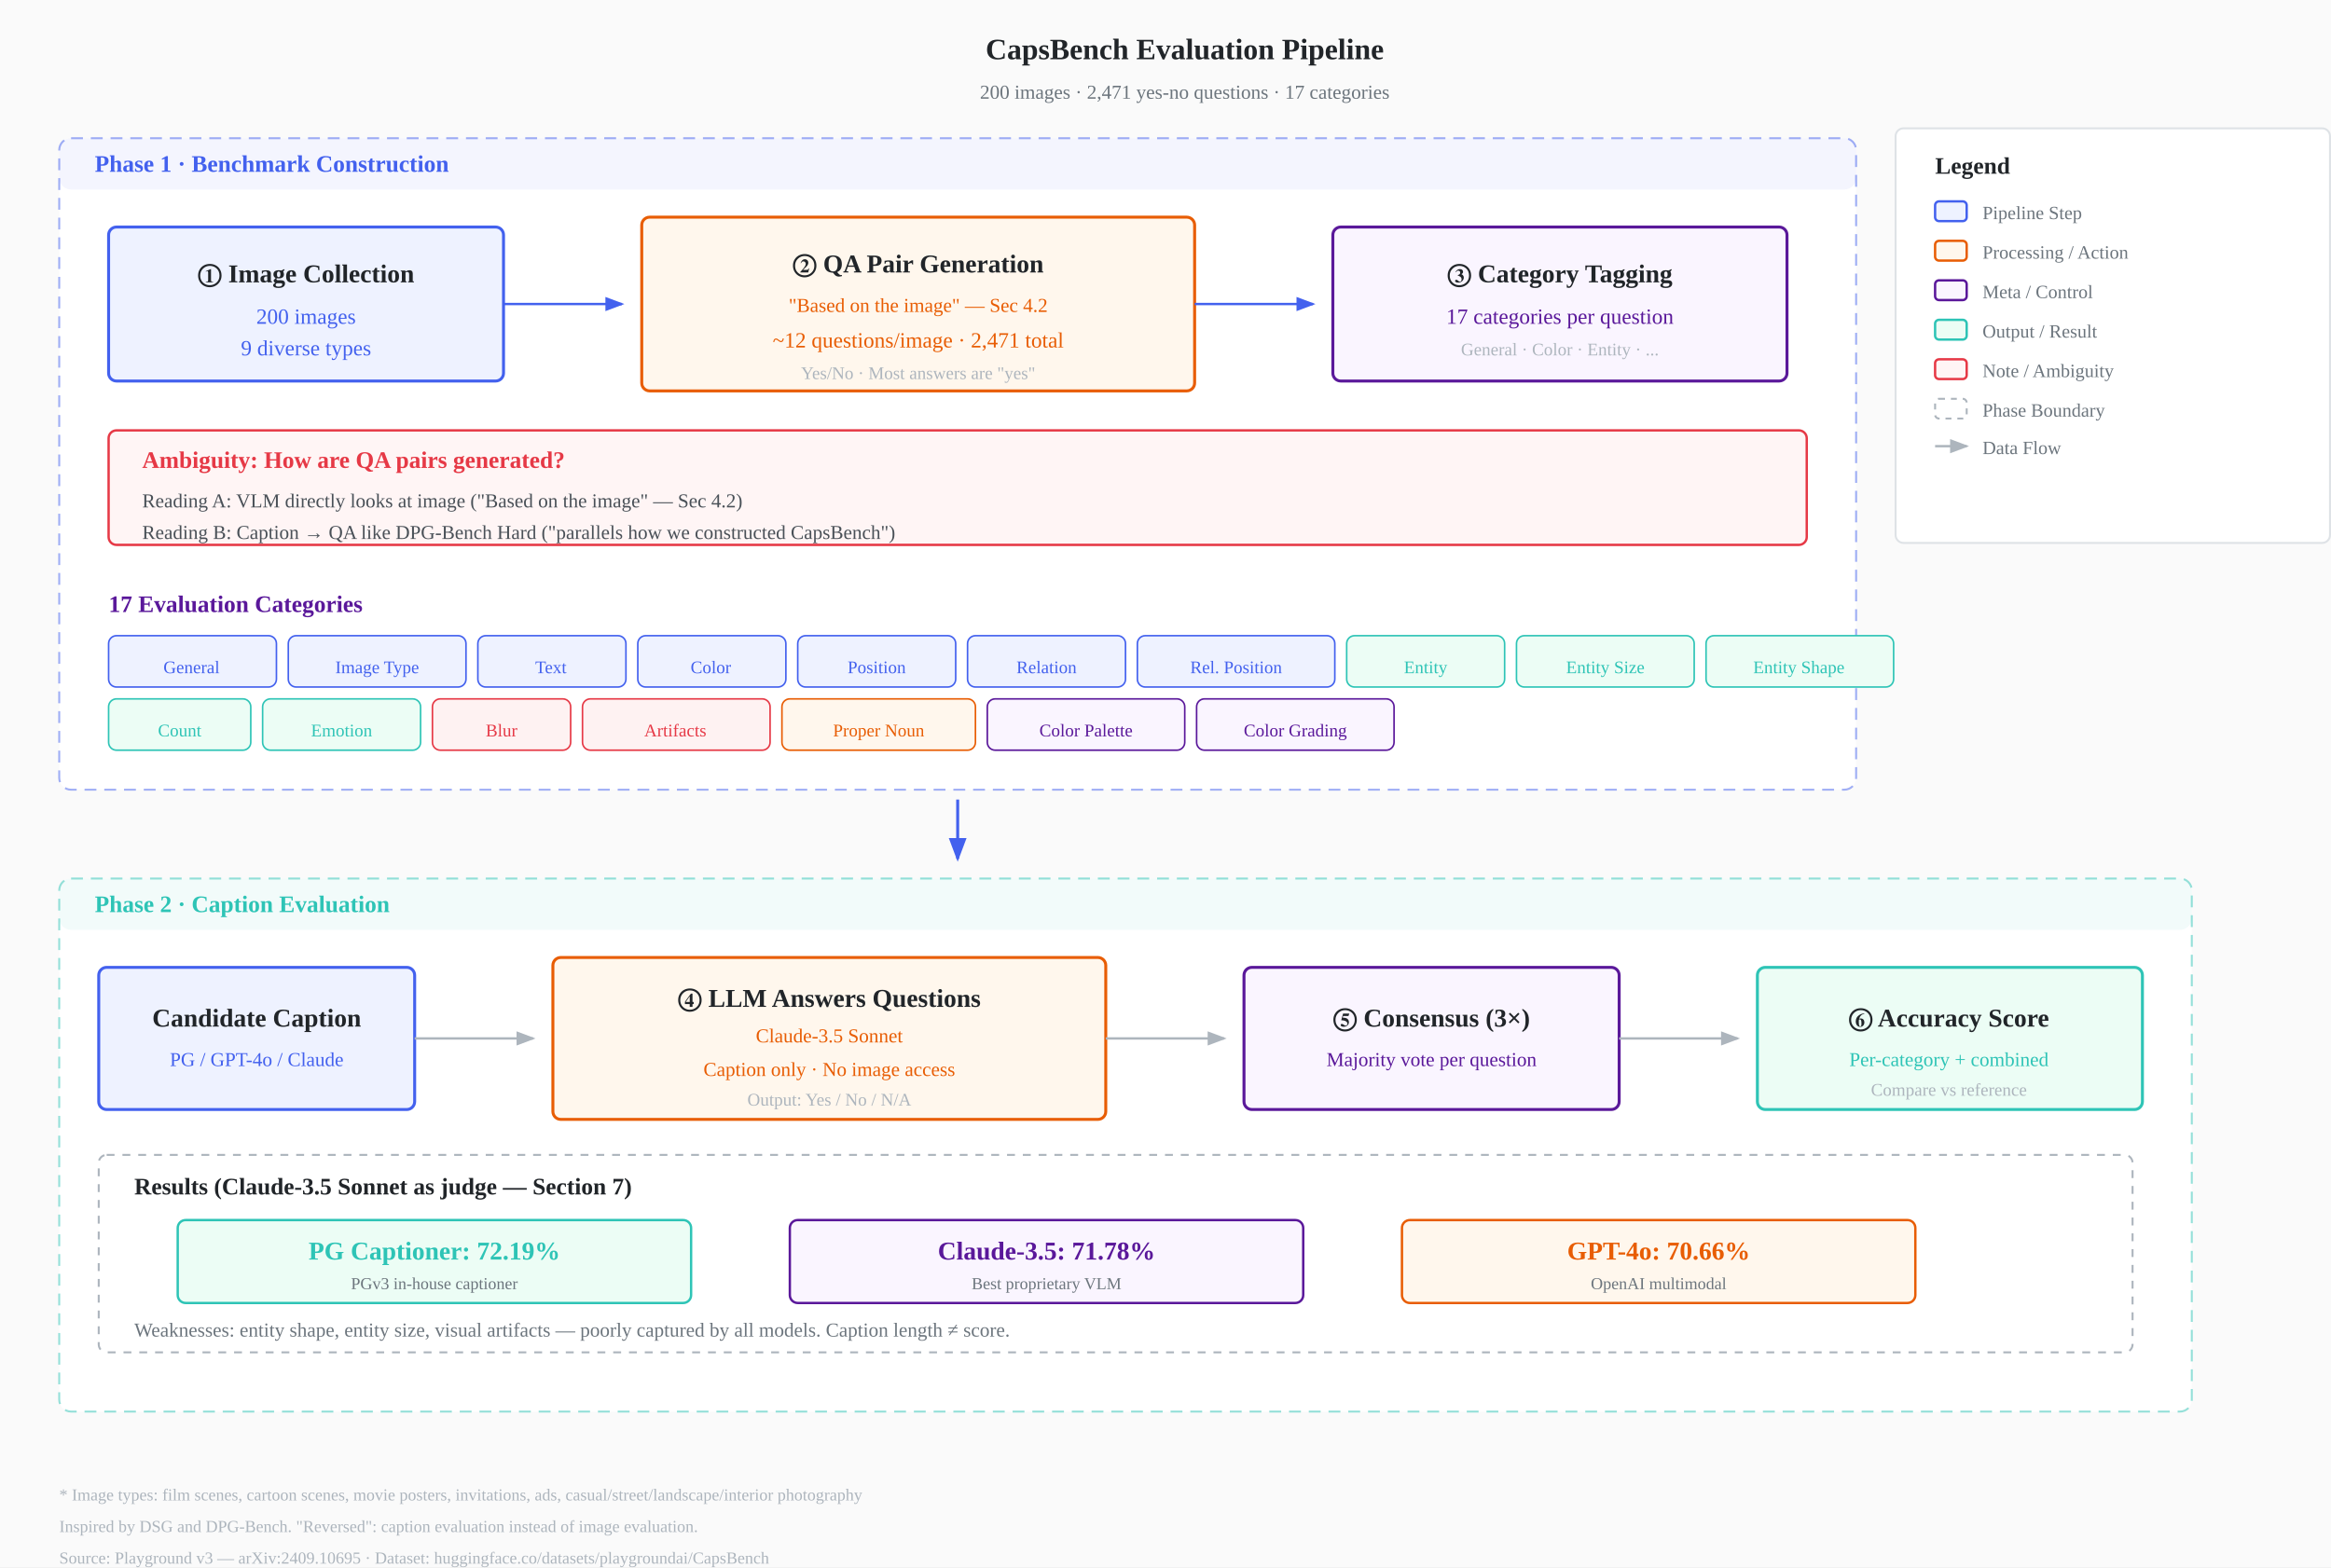
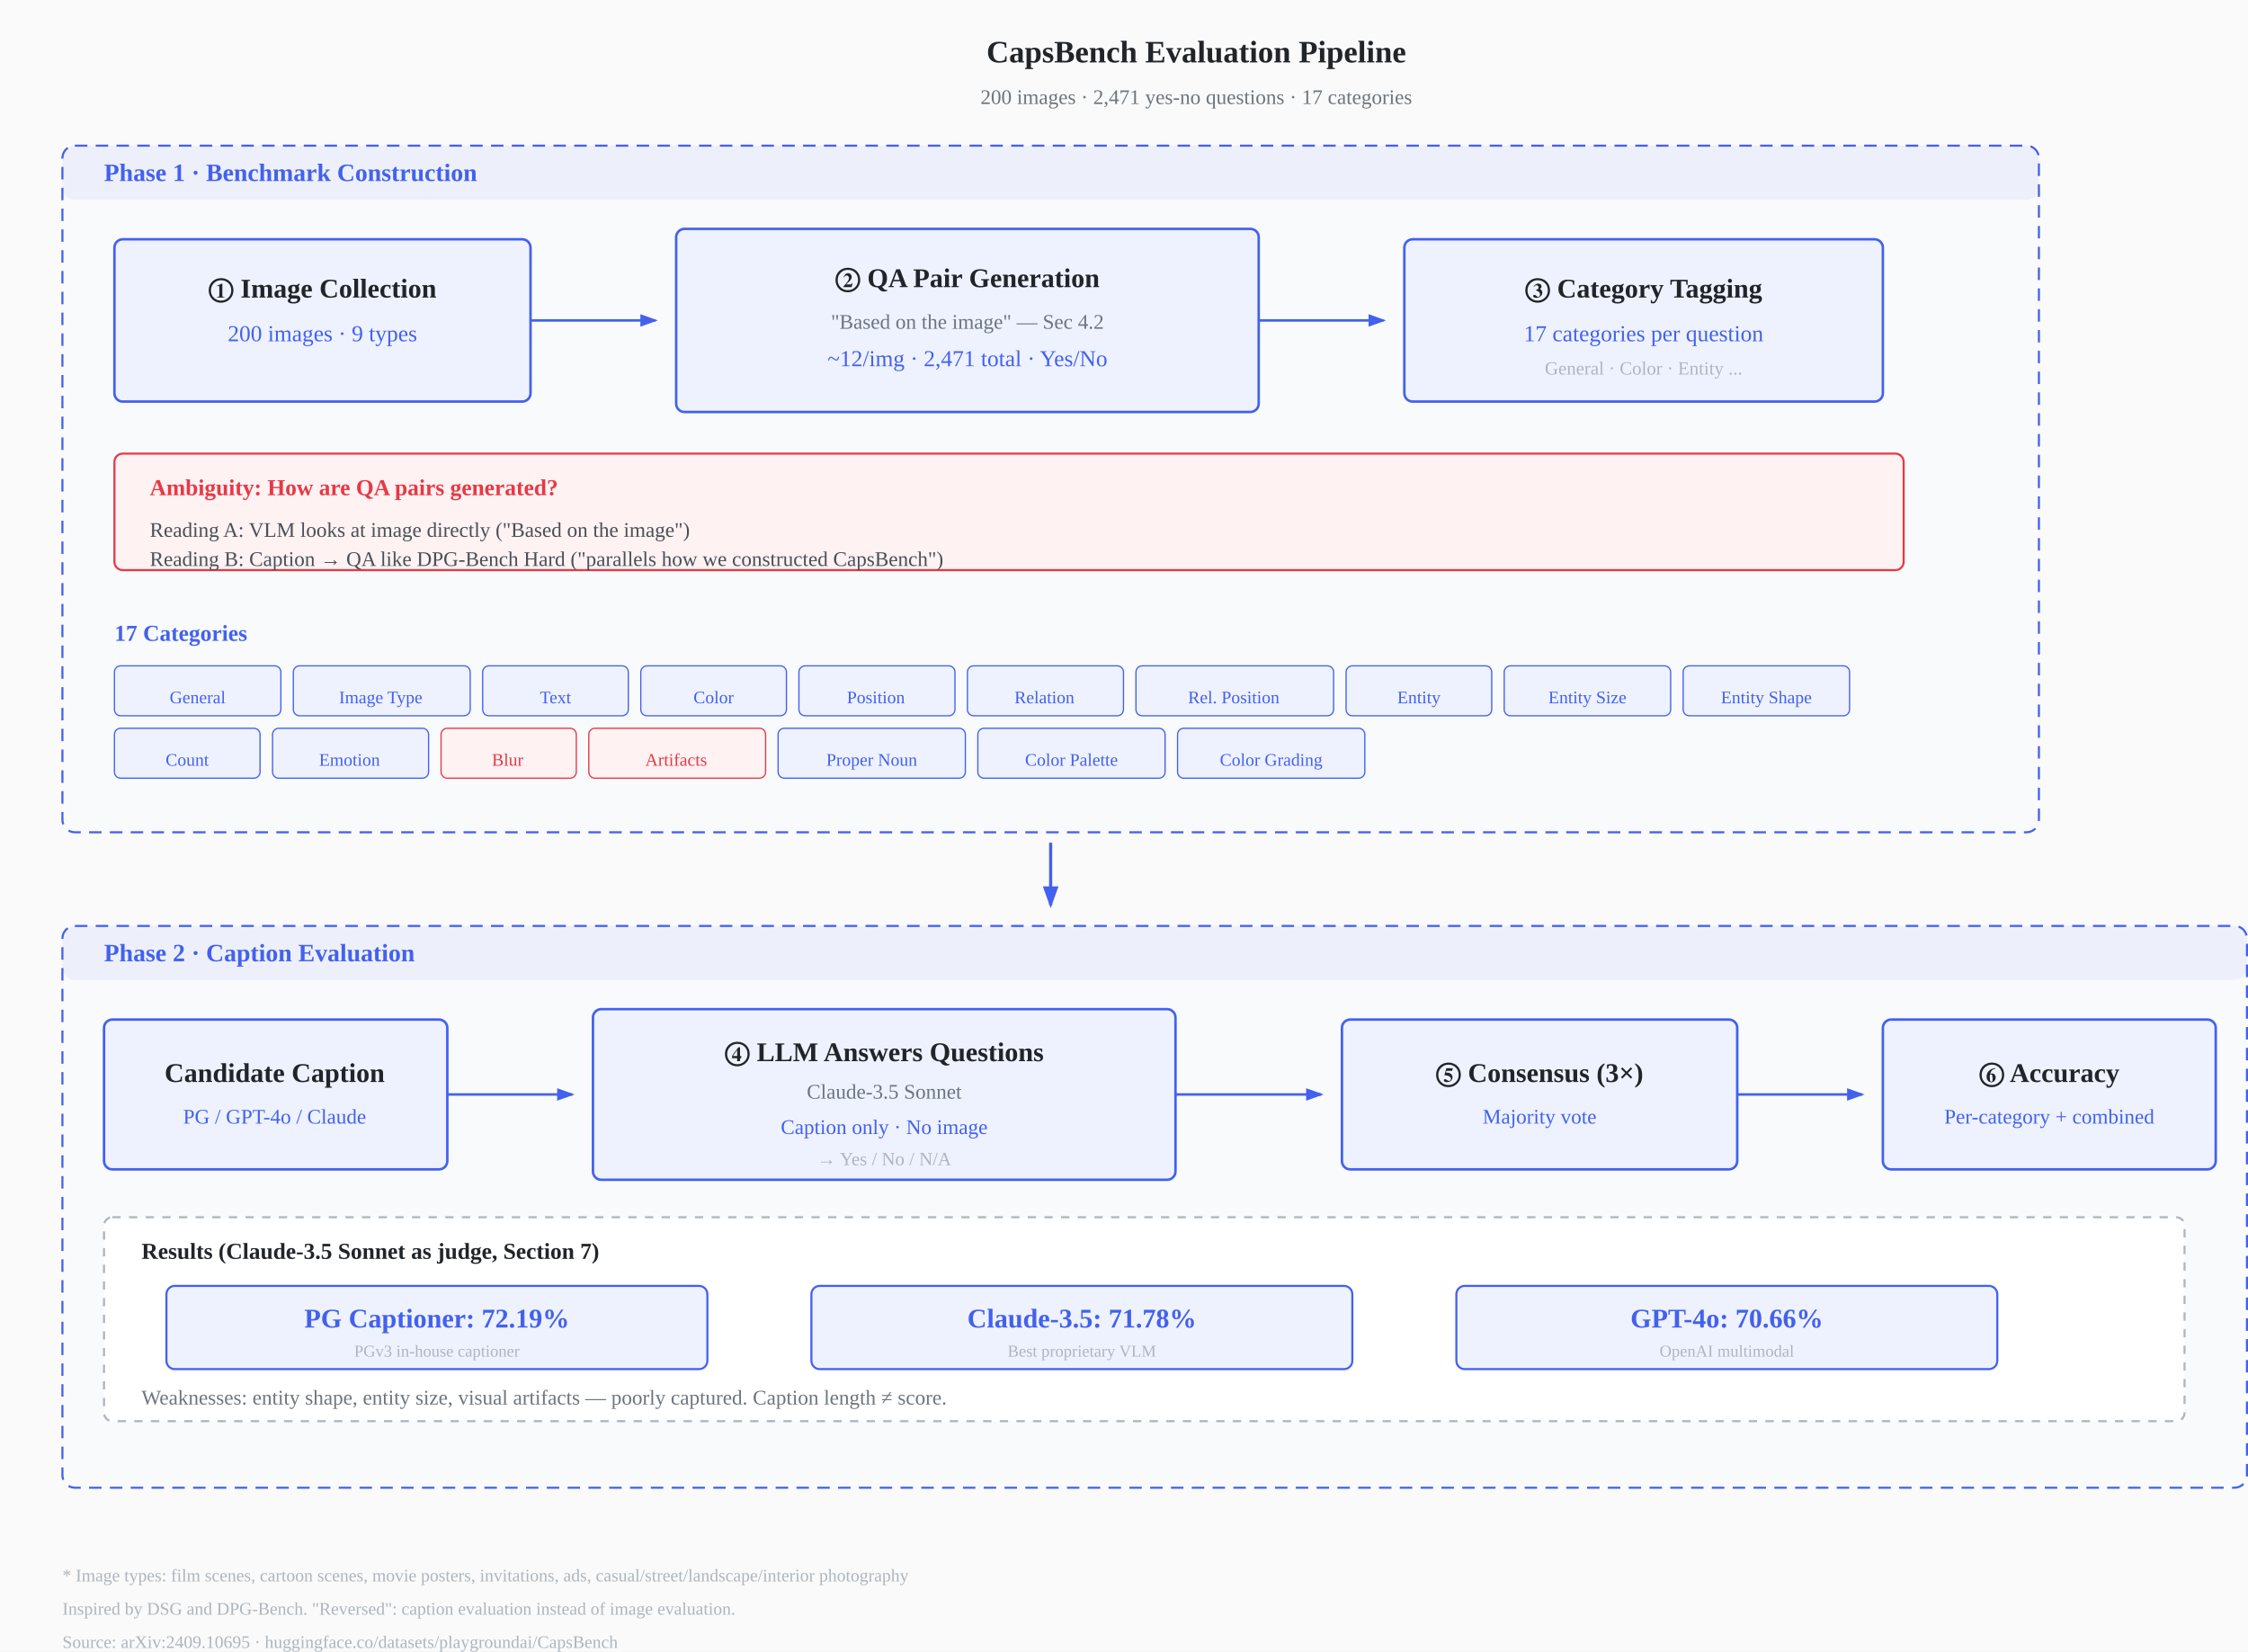
- <svg xmlns="http://www.w3.org/2000/svg" style="background:#fafafa;width:100%;max-width:1200px">
+ <svg xmlns="http://www.w3.org/2000/svg" style="background:#fafafa;width:100%;max-width:1150px">
&gt;
      <defs>
-     <marker id="arw" markerWidth="8" markerHeight="6" refX="7" refY="3" orient="auto">
-       <polygon points="0 0, 8 3, 0 6" fill="#adb5bd" />
-     </marker>
-     <marker id="arw-b" markerWidth="8" markerHeight="6" refX="7" refY="3" orient="auto">
-       <polygon points="0 0, 8 3, 0 6" fill="#4361ee" />
+     <marker id="arw" markerWidth="7" markerHeight="5" refX="6" refY="2.5" orient="auto">
+       <polygon points="0 0, 7 2.5, 0 5" fill="#4361ee" />
    </marker>
  </defs>
  <rect width="100%" height="100%" fill="#fafafa" />
-   <text x="600" y="30" fill="#212529" font-size="15" font-weight="700" text-anchor="middle" font-family="Source Serif 4,Georgia,serif">CapsBench Evaluation Pipeline</text>
-   <text x="600" y="50" fill="#6c757d" font-size="10" text-anchor="middle" font-family="Source Serif 4,Georgia,serif">200 images · 2,471 yes-no questions · 17 categories</text>
-   <rect x="960" y="65" width="220" height="210" rx="4" fill="white" stroke="#dee2e6" stroke-width="1" />
-   <text x="980" y="88" fill="#212529" font-size="12" font-weight="600" font-family="Source Serif 4,Georgia,serif">Legend</text>
-   <rect x="980" y="102" width="16" height="10" rx="2" fill="#eef2ff" stroke="#4361ee" stroke-width="1.2" />
-   <text x="1004" y="111" fill="#6c757d" font-size="9.5" font-family="Source Serif 4,Georgia,serif">Pipeline Step</text>
-   <rect x="980" y="122" width="16" height="10" rx="2" fill="#fff7ed" stroke="#e85d04" stroke-width="1.2" />
-   <text x="1004" y="131" fill="#6c757d" font-size="9.5" font-family="Source Serif 4,Georgia,serif">Processing / Action</text>
-   <rect x="980" y="142" width="16" height="10" rx="2" fill="#faf5ff" stroke="#5a189a" stroke-width="1.2" />
-   <text x="1004" y="151" fill="#6c757d" font-size="9.5" font-family="Source Serif 4,Georgia,serif">Meta / Control</text>
-   <rect x="980" y="162" width="16" height="10" rx="2" fill="#ecfdf5" stroke="#2ec4b6" stroke-width="1.2" />
-   <text x="1004" y="171" fill="#6c757d" font-size="9.5" font-family="Source Serif 4,Georgia,serif">Output / Result</text>
-   <rect x="980" y="182" width="16" height="10" rx="2" fill="#fff5f5" stroke="#e63946" stroke-width="1.2" />
-   <text x="1004" y="191" fill="#6c757d" font-size="9.5" font-family="Source Serif 4,Georgia,serif">Note / Ambiguity</text>
-   <rect x="980" y="202" width="16" height="10" rx="2" fill="transparent" stroke="#adb5bd" stroke-width="1" stroke-dasharray="3,3" />
-   <text x="1004" y="211" fill="#6c757d" font-size="9.5" font-family="Source Serif 4,Georgia,serif">Phase Boundary</text>
-   <line x1="980" y1="226" x2="996" y2="226" stroke="#adb5bd" stroke-width="1.2" marker-end="url(#arw)" />
-   <text x="1004" y="230" fill="#6c757d" font-size="9.5" font-family="Source Serif 4,Georgia,serif">Data Flow</text>
-   <rect x="30" y="70" width="910" height="330" rx="6" fill="white" stroke="#4361ee" stroke-width="1" stroke-dasharray="6,4" stroke-opacity="0.5" />
-   <rect x="30" y="70" width="910" height="26" rx="6" fill="#4361ee" fill-opacity="0.06" />
-   <text x="48" y="87" fill="#4361ee" font-size="12" font-weight="700" font-family="Source Serif 4,Georgia,serif">Phase 1 · Benchmark Construction</text>
-   <rect x="55" y="115" width="200" height="78" rx="4" fill="#eef2ff" stroke="#4361ee" stroke-width="1.5" />
+   <text x="575" y="30" fill="#212529" font-size="15" font-weight="700" text-anchor="middle" font-family="Source Serif 4,Georgia,serif">CapsBench Evaluation Pipeline</text>
+   <text x="575" y="50" fill="#6c757d" font-size="10" text-anchor="middle" font-family="Source Serif 4,Georgia,serif">200 images · 2,471 yes-no questions · 17 categories</text>
+   <rect x="30" y="70" width="950" height="330" rx="6" fill="#f8fafc" stroke="#4361ee" stroke-width="1" stroke-dasharray="6,4" />
+   <rect x="30" y="70" width="950" height="26" rx="6" fill="#4361ee" fill-opacity="0.06" />
+   <text x="50" y="87" fill="#4361ee" font-size="12" font-weight="700" font-family="Source Serif 4,Georgia,serif">Phase 1 · Benchmark Construction</text>
+   <rect x="55" y="115" width="200" height="78" rx="4" fill="#eef2ff" stroke="#4361ee" stroke-width="1.2" />
  <text x="155" y="143" fill="#212529" font-size="13" font-weight="600" text-anchor="middle" font-family="Source Serif 4,Georgia,serif">① Image Collection</text>
-   <text x="155" y="164" fill="#4361ee" font-size="11" text-anchor="middle" font-family="Source Serif 4,Georgia,serif">200 images</text>
-   <text x="155" y="180" fill="#4361ee" font-size="11" text-anchor="middle" font-family="Source Serif 4,Georgia,serif">9 diverse types</text>
-   <line x1="255" y1="154" x2="315" y2="154" stroke="#4361ee" stroke-width="1.2" marker-end="url(#arw-b)" />
-   <rect x="325" y="110" width="280" height="88" rx="4" fill="#fff7ed" stroke="#e85d04" stroke-width="1.5" />
+   <text x="155" y="164" fill="#4361ee" font-size="11" text-anchor="middle" font-family="Source Serif 4,Georgia,serif">200 images · 9 types</text>
+   <line x1="255" y1="154" x2="315" y2="154" stroke="#4361ee" stroke-width="1.2" marker-end="url(#arw)" />
+   <rect x="325" y="110" width="280" height="88" rx="4" fill="#eef2ff" stroke="#4361ee" stroke-width="1.2" />
  <text x="465" y="138" fill="#212529" font-size="13" font-weight="600" text-anchor="middle" font-family="Source Serif 4,Georgia,serif">② QA Pair Generation</text>
-   <text x="465" y="158" fill="#e85d04" font-size="10" text-anchor="middle" font-family="Source Serif 4,Georgia,serif">"Based on the image" — Sec 4.2</text>
-   <text x="465" y="176" fill="#e85d04" font-size="11" text-anchor="middle" font-family="Source Serif 4,Georgia,serif">~12 questions/image · 2,471 total</text>
-   <text x="465" y="192" fill="#adb5bd" font-size="9" text-anchor="middle" font-family="Source Serif 4,Georgia,serif">Yes/No · Most answers are "yes"</text>
-   <line x1="605" y1="154" x2="665" y2="154" stroke="#4361ee" stroke-width="1.2" marker-end="url(#arw-b)" />
-   <rect x="675" y="115" width="230" height="78" rx="4" fill="#faf5ff" stroke="#5a189a" stroke-width="1.5" />
+   <text x="465" y="158" fill="#6c757d" font-size="10" text-anchor="middle" font-family="Source Serif 4,Georgia,serif">"Based on the image" — Sec 4.2</text>
+   <text x="465" y="176" fill="#4361ee" font-size="11" text-anchor="middle" font-family="Source Serif 4,Georgia,serif">~12/img · 2,471 total · Yes/No</text>
+   <line x1="605" y1="154" x2="665" y2="154" stroke="#4361ee" stroke-width="1.2" marker-end="url(#arw)" />
+   <rect x="675" y="115" width="230" height="78" rx="4" fill="#eef2ff" stroke="#4361ee" stroke-width="1.2" />
  <text x="790" y="143" fill="#212529" font-size="13" font-weight="600" text-anchor="middle" font-family="Source Serif 4,Georgia,serif">③ Category Tagging</text>
-   <text x="790" y="164" fill="#5a189a" font-size="11" text-anchor="middle" font-family="Source Serif 4,Georgia,serif">17 categories per question</text>
-   <text x="790" y="180" fill="#adb5bd" font-size="9" text-anchor="middle" font-family="Source Serif 4,Georgia,serif">General · Color · Entity · ...</text>
-   <rect x="55" y="218" width="860" height="58" rx="4" fill="#fff5f5" stroke="#e63946" stroke-width="1.2" />
-   <text x="72" y="237" fill="#e63946" font-size="12" font-weight="600" font-family="Source Serif 4,Georgia,serif">Ambiguity: How are QA pairs generated?</text>
-   <text x="72" y="257" fill="#495057" font-size="10" font-family="Source Serif 4,Georgia,serif">Reading A: VLM directly looks at image ("Based on the image" — Sec 4.2)</text>
-   <text x="72" y="273" fill="#495057" font-size="10" font-family="Source Serif 4,Georgia,serif">Reading B: Caption → QA like DPG-Bench Hard ("parallels how we constructed CapsBench")</text>
-   <text x="55" y="310" fill="#5a189a" font-size="12" font-weight="600" font-family="Source Serif 4,Georgia,serif">17 Evaluation Categories</text>
-   <g font-size="9" fill="#495057" text-anchor="middle" font-family="Source Serif 4,Georgia,serif">
-     <rect x="55" y="322" width="85" height="26" rx="4" fill="#eef2ff" stroke="#4361ee" stroke-width="0.8" />
-     <text x="97" y="341" fill="#4361ee" font-size="9">General</text>
-     <rect x="146" y="322" width="90" height="26" rx="4" fill="#eef2ff" stroke="#4361ee" stroke-width="0.8" />
-     <text x="191" y="341" fill="#4361ee" font-size="9">Image Type</text>
-     <rect x="242" y="322" width="75" height="26" rx="4" fill="#eef2ff" stroke="#4361ee" stroke-width="0.8" />
-     <text x="279" y="341" fill="#4361ee" font-size="9">Text</text>
-     <rect x="323" y="322" width="75" height="26" rx="4" fill="#eef2ff" stroke="#4361ee" stroke-width="0.8" />
-     <text x="360" y="341" fill="#4361ee" font-size="9">Color</text>
-     <rect x="404" y="322" width="80" height="26" rx="4" fill="#eef2ff" stroke="#4361ee" stroke-width="0.8" />
-     <text x="444" y="341" fill="#4361ee" font-size="9">Position</text>
-     <rect x="490" y="322" width="80" height="26" rx="4" fill="#eef2ff" stroke="#4361ee" stroke-width="0.8" />
-     <text x="530" y="341" fill="#4361ee" font-size="9">Relation</text>
-     <rect x="576" y="322" width="100" height="26" rx="4" fill="#eef2ff" stroke="#4361ee" stroke-width="0.8" />
-     <text x="626" y="341" fill="#4361ee" font-size="9">Rel. Position</text>
-     <rect x="682" y="322" width="80" height="26" rx="4" fill="#ecfdf5" stroke="#2ec4b6" stroke-width="0.8" />
-     <text x="722" y="341" fill="#2ec4b6" font-size="9">Entity</text>
-     <rect x="768" y="322" width="90" height="26" rx="4" fill="#ecfdf5" stroke="#2ec4b6" stroke-width="0.8" />
-     <text x="813" y="341" fill="#2ec4b6" font-size="9">Entity Size</text>
-     <rect x="864" y="322" width="95" height="26" rx="4" fill="#ecfdf5" stroke="#2ec4b6" stroke-width="0.8" />
-     <text x="911" y="341" fill="#2ec4b6" font-size="9">Entity Shape</text>
-     <rect x="55" y="354" width="72" height="26" rx="4" fill="#ecfdf5" stroke="#2ec4b6" stroke-width="0.8" />
-     <text x="91" y="373" fill="#2ec4b6" font-size="9">Count</text>
-     <rect x="133" y="354" width="80" height="26" rx="4" fill="#ecfdf5" stroke="#2ec4b6" stroke-width="0.8" />
-     <text x="173" y="373" fill="#2ec4b6" font-size="9">Emotion</text>
-     <rect x="219" y="354" width="70" height="26" rx="4" fill="#fef2f2" stroke="#e63946" stroke-width="0.8" />
-     <text x="254" y="373" fill="#e63946" font-size="9">Blur</text>
-     <rect x="295" y="354" width="95" height="26" rx="4" fill="#fef2f2" stroke="#e63946" stroke-width="0.8" />
-     <text x="342" y="373" fill="#e63946" font-size="9">Artifacts</text>
-     <rect x="396" y="354" width="98" height="26" rx="4" fill="#fff7ed" stroke="#e85d04" stroke-width="0.8" />
-     <text x="445" y="373" fill="#e85d04" font-size="9">Proper Noun</text>
-     <rect x="500" y="354" width="100" height="26" rx="4" fill="#faf5ff" stroke="#5a189a" stroke-width="0.8" />
-     <text x="550" y="373" fill="#5a189a" font-size="9">Color Palette</text>
-     <rect x="606" y="354" width="100" height="26" rx="4" fill="#faf5ff" stroke="#5a189a" stroke-width="0.8" />
-     <text x="656" y="373" fill="#5a189a" font-size="9">Color Grading</text>
+   <text x="790" y="164" fill="#4361ee" font-size="11" text-anchor="middle" font-family="Source Serif 4,Georgia,serif">17 categories per question</text>
+   <text x="790" y="180" fill="#adb5bd" font-size="9" text-anchor="middle" font-family="Source Serif 4,Georgia,serif">General · Color · Entity ...</text>
+   <rect x="55" y="218" width="860" height="56" rx="4" fill="#fef2f2" stroke="#e63946" stroke-width="1" />
+   <text x="72" y="238" fill="#e63946" font-size="11" font-weight="600" font-family="Source Serif 4,Georgia,serif">Ambiguity: How are QA pairs generated?</text>
+   <text x="72" y="258" fill="#495057" font-size="10" font-family="Source Serif 4,Georgia,serif">Reading A: VLM looks at image directly ("Based on the image")</text>
+   <text x="72" y="272" fill="#495057" font-size="10" font-family="Source Serif 4,Georgia,serif">Reading B: Caption → QA like DPG-Bench Hard ("parallels how we constructed CapsBench")</text>
+   <text x="55" y="308" fill="#4361ee" font-size="11" font-weight="600" font-family="Source Serif 4,Georgia,serif">17 Categories</text>
+   <g font-size="9" text-anchor="middle" font-family="Source Serif 4,Georgia,serif">
+     <rect x="55" y="320" width="80" height="24" rx="3" fill="#eef2ff" stroke="#4361ee" stroke-width="0.6" />
+     <text x="95" y="338" fill="#4361ee" font-size="8.5">General</text>
+     <rect x="141" y="320" width="85" height="24" rx="3" fill="#eef2ff" stroke="#4361ee" stroke-width="0.6" />
+     <text x="183" y="338" fill="#4361ee" font-size="8.5">Image Type</text>
+     <rect x="232" y="320" width="70" height="24" rx="3" fill="#eef2ff" stroke="#4361ee" stroke-width="0.6" />
+     <text x="267" y="338" fill="#4361ee" font-size="8.5">Text</text>
+     <rect x="308" y="320" width="70" height="24" rx="3" fill="#eef2ff" stroke="#4361ee" stroke-width="0.6" />
+     <text x="343" y="338" fill="#4361ee" font-size="8.5">Color</text>
+     <rect x="384" y="320" width="75" height="24" rx="3" fill="#eef2ff" stroke="#4361ee" stroke-width="0.6" />
+     <text x="421" y="338" fill="#4361ee" font-size="8.5">Position</text>
+     <rect x="465" y="320" width="75" height="24" rx="3" fill="#eef2ff" stroke="#4361ee" stroke-width="0.6" />
+     <text x="502" y="338" fill="#4361ee" font-size="8.5">Relation</text>
+     <rect x="546" y="320" width="95" height="24" rx="3" fill="#eef2ff" stroke="#4361ee" stroke-width="0.6" />
+     <text x="593" y="338" fill="#4361ee" font-size="8.5">Rel. Position</text>
+     <rect x="647" y="320" width="70" height="24" rx="3" fill="#eef2ff" stroke="#4361ee" stroke-width="0.6" />
+     <text x="682" y="338" fill="#4361ee" font-size="8.5">Entity</text>
+     <rect x="723" y="320" width="80" height="24" rx="3" fill="#eef2ff" stroke="#4361ee" stroke-width="0.6" />
+     <text x="763" y="338" fill="#4361ee" font-size="8.5">Entity Size</text>
+     <rect x="809" y="320" width="80" height="24" rx="3" fill="#eef2ff" stroke="#4361ee" stroke-width="0.6" />
+     <text x="849" y="338" fill="#4361ee" font-size="8.5">Entity Shape</text>
+     <rect x="55" y="350" width="70" height="24" rx="3" fill="#eef2ff" stroke="#4361ee" stroke-width="0.6" />
+     <text x="90" y="368" fill="#4361ee" font-size="8.5">Count</text>
+     <rect x="131" y="350" width="75" height="24" rx="3" fill="#eef2ff" stroke="#4361ee" stroke-width="0.6" />
+     <text x="168" y="368" fill="#4361ee" font-size="8.5">Emotion</text>
+     <rect x="212" y="350" width="65" height="24" rx="3" fill="#fef2f2" stroke="#e63946" stroke-width="0.6" />
+     <text x="244" y="368" fill="#e63946" font-size="8.5">Blur</text>
+     <rect x="283" y="350" width="85" height="24" rx="3" fill="#fef2f2" stroke="#e63946" stroke-width="0.6" />
+     <text x="325" y="368" fill="#e63946" font-size="8.5">Artifacts</text>
+     <rect x="374" y="350" width="90" height="24" rx="3" fill="#eef2ff" stroke="#4361ee" stroke-width="0.6" />
+     <text x="419" y="368" fill="#4361ee" font-size="8.5">Proper Noun</text>
+     <rect x="470" y="350" width="90" height="24" rx="3" fill="#eef2ff" stroke="#4361ee" stroke-width="0.6" />
+     <text x="515" y="368" fill="#4361ee" font-size="8.5">Color Palette</text>
+     <rect x="566" y="350" width="90" height="24" rx="3" fill="#eef2ff" stroke="#4361ee" stroke-width="0.6" />
+     <text x="611" y="368" fill="#4361ee" font-size="8.5">Color Grading</text>
  </g>
-   <line x1="485" y1="405" x2="485" y2="435" stroke="#4361ee" stroke-width="1.5" marker-end="url(#arw-b)" />
-   <rect x="30" y="445" width="1080" height="270" rx="6" fill="white" stroke="#2ec4b6" stroke-width="1" stroke-dasharray="6,4" stroke-opacity="0.5" />
-   <rect x="30" y="445" width="1080" height="26" rx="6" fill="#2ec4b6" fill-opacity="0.06" />
-   <text x="48" y="462" fill="#2ec4b6" font-size="12" font-weight="700" font-family="Source Serif 4,Georgia,serif">Phase 2 · Caption Evaluation</text>
-   <rect x="50" y="490" width="160" height="72" rx="4" fill="#eef2ff" stroke="#4361ee" stroke-width="1.5" />
-   <text x="130" y="520" fill="#212529" font-size="13" font-weight="600" text-anchor="middle" font-family="Source Serif 4,Georgia,serif">Candidate Caption</text>
-   <text x="130" y="540" fill="#4361ee" font-size="10" text-anchor="middle" font-family="Source Serif 4,Georgia,serif">PG / GPT-4o / Claude</text>
-   <line x1="210" y1="526" x2="270" y2="526" stroke="#adb5bd" stroke-width="1.2" marker-end="url(#arw)" />
-   <rect x="280" y="485" width="280" height="82" rx="4" fill="#fff7ed" stroke="#e85d04" stroke-width="1.5" />
-   <text x="420" y="510" fill="#212529" font-size="13" font-weight="600" text-anchor="middle" font-family="Source Serif 4,Georgia,serif">④ LLM Answers Questions</text>
-   <text x="420" y="528" fill="#e85d04" font-size="10" text-anchor="middle" font-family="Source Serif 4,Georgia,serif">Claude-3.5 Sonnet</text>
-   <text x="420" y="545" fill="#e85d04" font-size="10" text-anchor="middle" font-family="Source Serif 4,Georgia,serif">Caption only · No image access</text>
-   <text x="420" y="560" fill="#adb5bd" font-size="9" text-anchor="middle" font-family="Source Serif 4,Georgia,serif">Output: Yes / No / N/A</text>
-   <line x1="560" y1="526" x2="620" y2="526" stroke="#adb5bd" stroke-width="1.2" marker-end="url(#arw)" />
-   <rect x="630" y="490" width="190" height="72" rx="4" fill="#faf5ff" stroke="#5a189a" stroke-width="1.5" />
-   <text x="725" y="520" fill="#212529" font-size="13" font-weight="600" text-anchor="middle" font-family="Source Serif 4,Georgia,serif">⑤ Consensus (3×)</text>
-   <text x="725" y="540" fill="#5a189a" font-size="10" text-anchor="middle" font-family="Source Serif 4,Georgia,serif">Majority vote per question</text>
-   <line x1="820" y1="526" x2="880" y2="526" stroke="#adb5bd" stroke-width="1.2" marker-end="url(#arw)" />
-   <rect x="890" y="490" width="195" height="72" rx="4" fill="#ecfdf5" stroke="#2ec4b6" stroke-width="1.5" />
-   <text x="987" y="520" fill="#212529" font-size="13" font-weight="600" text-anchor="middle" font-family="Source Serif 4,Georgia,serif">⑥ Accuracy Score</text>
-   <text x="987" y="540" fill="#2ec4b6" font-size="10" text-anchor="middle" font-family="Source Serif 4,Georgia,serif">Per-category + combined</text>
-   <text x="987" y="555" fill="#adb5bd" font-size="9" text-anchor="middle" font-family="Source Serif 4,Georgia,serif">Compare vs reference</text>
-   <rect x="50" y="585" width="1030" height="100" rx="4" fill="white" stroke="#adb5bd" stroke-width="1" stroke-dasharray="4,4" />
-   <text x="68" y="605" fill="#212529" font-size="12" font-weight="600" font-family="Source Serif 4,Georgia,serif">Results (Claude-3.5 Sonnet as judge — Section 7)</text>
-   <rect x="90" y="618" width="260" height="42" rx="4" fill="#ecfdf5" stroke="#2ec4b6" stroke-width="1.2" />
-   <text x="220" y="638" fill="#2ec4b6" font-size="13" font-weight="700" text-anchor="middle" font-family="Source Serif 4,Georgia,serif">PG Captioner: 72.19%</text>
-   <text x="220" y="653" fill="#6c757d" font-size="8.5" text-anchor="middle" font-family="Source Serif 4,Georgia,serif">PGv3 in-house captioner</text>
-   <rect x="400" y="618" width="260" height="42" rx="4" fill="#faf5ff" stroke="#5a189a" stroke-width="1.2" />
-   <text x="530" y="638" fill="#5a189a" font-size="13" font-weight="700" text-anchor="middle" font-family="Source Serif 4,Georgia,serif">Claude-3.5: 71.78%</text>
-   <text x="530" y="653" fill="#6c757d" font-size="8.5" text-anchor="middle" font-family="Source Serif 4,Georgia,serif">Best proprietary VLM</text>
-   <rect x="710" y="618" width="260" height="42" rx="4" fill="#fff7ed" stroke="#e85d04" stroke-width="1.2" />
-   <text x="840" y="638" fill="#e85d04" font-size="13" font-weight="700" text-anchor="middle" font-family="Source Serif 4,Georgia,serif">GPT-4o: 70.66%</text>
-   <text x="840" y="653" fill="#6c757d" font-size="8.5" text-anchor="middle" font-family="Source Serif 4,Georgia,serif">OpenAI multimodal</text>
-   <text x="68" y="677" fill="#6c757d" font-size="10" font-family="Source Serif 4,Georgia,serif">Weaknesses: entity shape, entity size, visual artifacts — poorly captured by all models. Caption length ≠ score.</text>
+   <line x1="505" y1="405" x2="505" y2="435" stroke="#4361ee" stroke-width="1.5" marker-end="url(#arw)" />
+   <rect x="30" y="445" width="1050" height="270" rx="6" fill="#f8fafc" stroke="#4361ee" stroke-width="1" stroke-dasharray="6,4" />
+   <rect x="30" y="445" width="1050" height="26" rx="6" fill="#4361ee" fill-opacity="0.06" />
+   <text x="50" y="462" fill="#4361ee" font-size="12" font-weight="700" font-family="Source Serif 4,Georgia,serif">Phase 2 · Caption Evaluation</text>
+   <rect x="50" y="490" width="165" height="72" rx="4" fill="#eef2ff" stroke="#4361ee" stroke-width="1.2" />
+   <text x="132" y="520" fill="#212529" font-size="13" font-weight="600" text-anchor="middle" font-family="Source Serif 4,Georgia,serif">Candidate Caption</text>
+   <text x="132" y="540" fill="#4361ee" font-size="10" text-anchor="middle" font-family="Source Serif 4,Georgia,serif">PG / GPT-4o / Claude</text>
+   <line x1="215" y1="526" x2="275" y2="526" stroke="#4361ee" stroke-width="1.2" marker-end="url(#arw)" />
+   <rect x="285" y="485" width="280" height="82" rx="4" fill="#eef2ff" stroke="#4361ee" stroke-width="1.2" />
+   <text x="425" y="510" fill="#212529" font-size="13" font-weight="600" text-anchor="middle" font-family="Source Serif 4,Georgia,serif">④ LLM Answers Questions</text>
+   <text x="425" y="528" fill="#6c757d" font-size="10" text-anchor="middle" font-family="Source Serif 4,Georgia,serif">Claude-3.5 Sonnet</text>
+   <text x="425" y="545" fill="#4361ee" font-size="10" text-anchor="middle" font-family="Source Serif 4,Georgia,serif">Caption only · No image</text>
+   <text x="425" y="560" fill="#adb5bd" font-size="9" text-anchor="middle" font-family="Source Serif 4,Georgia,serif">→ Yes / No / N/A</text>
+   <line x1="565" y1="526" x2="635" y2="526" stroke="#4361ee" stroke-width="1.2" marker-end="url(#arw)" />
+   <rect x="645" y="490" width="190" height="72" rx="4" fill="#eef2ff" stroke="#4361ee" stroke-width="1.2" />
+   <text x="740" y="520" fill="#212529" font-size="13" font-weight="600" text-anchor="middle" font-family="Source Serif 4,Georgia,serif">⑤ Consensus (3×)</text>
+   <text x="740" y="540" fill="#4361ee" font-size="10" text-anchor="middle" font-family="Source Serif 4,Georgia,serif">Majority vote</text>
+   <line x1="835" y1="526" x2="895" y2="526" stroke="#4361ee" stroke-width="1.2" marker-end="url(#arw)" />
+   <rect x="905" y="490" width="160" height="72" rx="4" fill="#eef2ff" stroke="#4361ee" stroke-width="1.2" />
+   <text x="985" y="520" fill="#212529" font-size="13" font-weight="600" text-anchor="middle" font-family="Source Serif 4,Georgia,serif">⑥ Accuracy</text>
+   <text x="985" y="540" fill="#4361ee" font-size="10" text-anchor="middle" font-family="Source Serif 4,Georgia,serif">Per-category + combined</text>
+   <rect x="50" y="585" width="1000" height="98" rx="4" fill="white" stroke="#adb5bd" stroke-width="1" stroke-dasharray="4,4" />
+   <text x="68" y="605" fill="#212529" font-size="11" font-weight="600" font-family="Source Serif 4,Georgia,serif">Results (Claude-3.5 Sonnet as judge, Section 7)</text>
+   <rect x="80" y="618" width="260" height="40" rx="4" fill="#eef2ff" stroke="#4361ee" stroke-width="1" />
+   <text x="210" y="638" fill="#4361ee" font-size="13" font-weight="700" text-anchor="middle" font-family="Source Serif 4,Georgia,serif">PG Captioner: 72.19%</text>
+   <text x="210" y="652" fill="#adb5bd" font-size="8" text-anchor="middle" font-family="Source Serif 4,Georgia,serif">PGv3 in-house captioner</text>
+   <rect x="390" y="618" width="260" height="40" rx="4" fill="#eef2ff" stroke="#4361ee" stroke-width="1" />
+   <text x="520" y="638" fill="#4361ee" font-size="13" font-weight="700" text-anchor="middle" font-family="Source Serif 4,Georgia,serif">Claude-3.5: 71.78%</text>
+   <text x="520" y="652" fill="#adb5bd" font-size="8" text-anchor="middle" font-family="Source Serif 4,Georgia,serif">Best proprietary VLM</text>
+   <rect x="700" y="618" width="260" height="40" rx="4" fill="#eef2ff" stroke="#4361ee" stroke-width="1" />
+   <text x="830" y="638" fill="#4361ee" font-size="13" font-weight="700" text-anchor="middle" font-family="Source Serif 4,Georgia,serif">GPT-4o: 70.66%</text>
+   <text x="830" y="652" fill="#adb5bd" font-size="8" text-anchor="middle" font-family="Source Serif 4,Georgia,serif">OpenAI multimodal</text>
+   <text x="68" y="675" fill="#6c757d" font-size="10" font-family="Source Serif 4,Georgia,serif">Weaknesses: entity shape, entity size, visual artifacts — poorly captured. Caption length ≠ score.</text>
  <text x="30" y="760" fill="#adb5bd" font-size="8.5" font-family="Source Serif 4,Georgia,serif">* Image types: film scenes, cartoon scenes, movie posters, invitations, ads, casual/street/landscape/interior photography</text>
  <text x="30" y="776" fill="#adb5bd" font-size="8.5" font-family="Source Serif 4,Georgia,serif">Inspired by DSG and DPG-Bench. "Reversed": caption evaluation instead of image evaluation.</text>
-   <text x="30" y="792" fill="#adb5bd" font-size="8.5" font-family="Source Serif 4,Georgia,serif">Source: Playground v3 — arXiv:2409.10695 · Dataset: huggingface.co/datasets/playgroundai/CapsBench</text>
+   <text x="30" y="792" fill="#adb5bd" font-size="8.5" font-family="Source Serif 4,Georgia,serif">Source: arXiv:2409.10695 · huggingface.co/datasets/playgroundai/CapsBench</text>
</svg>
